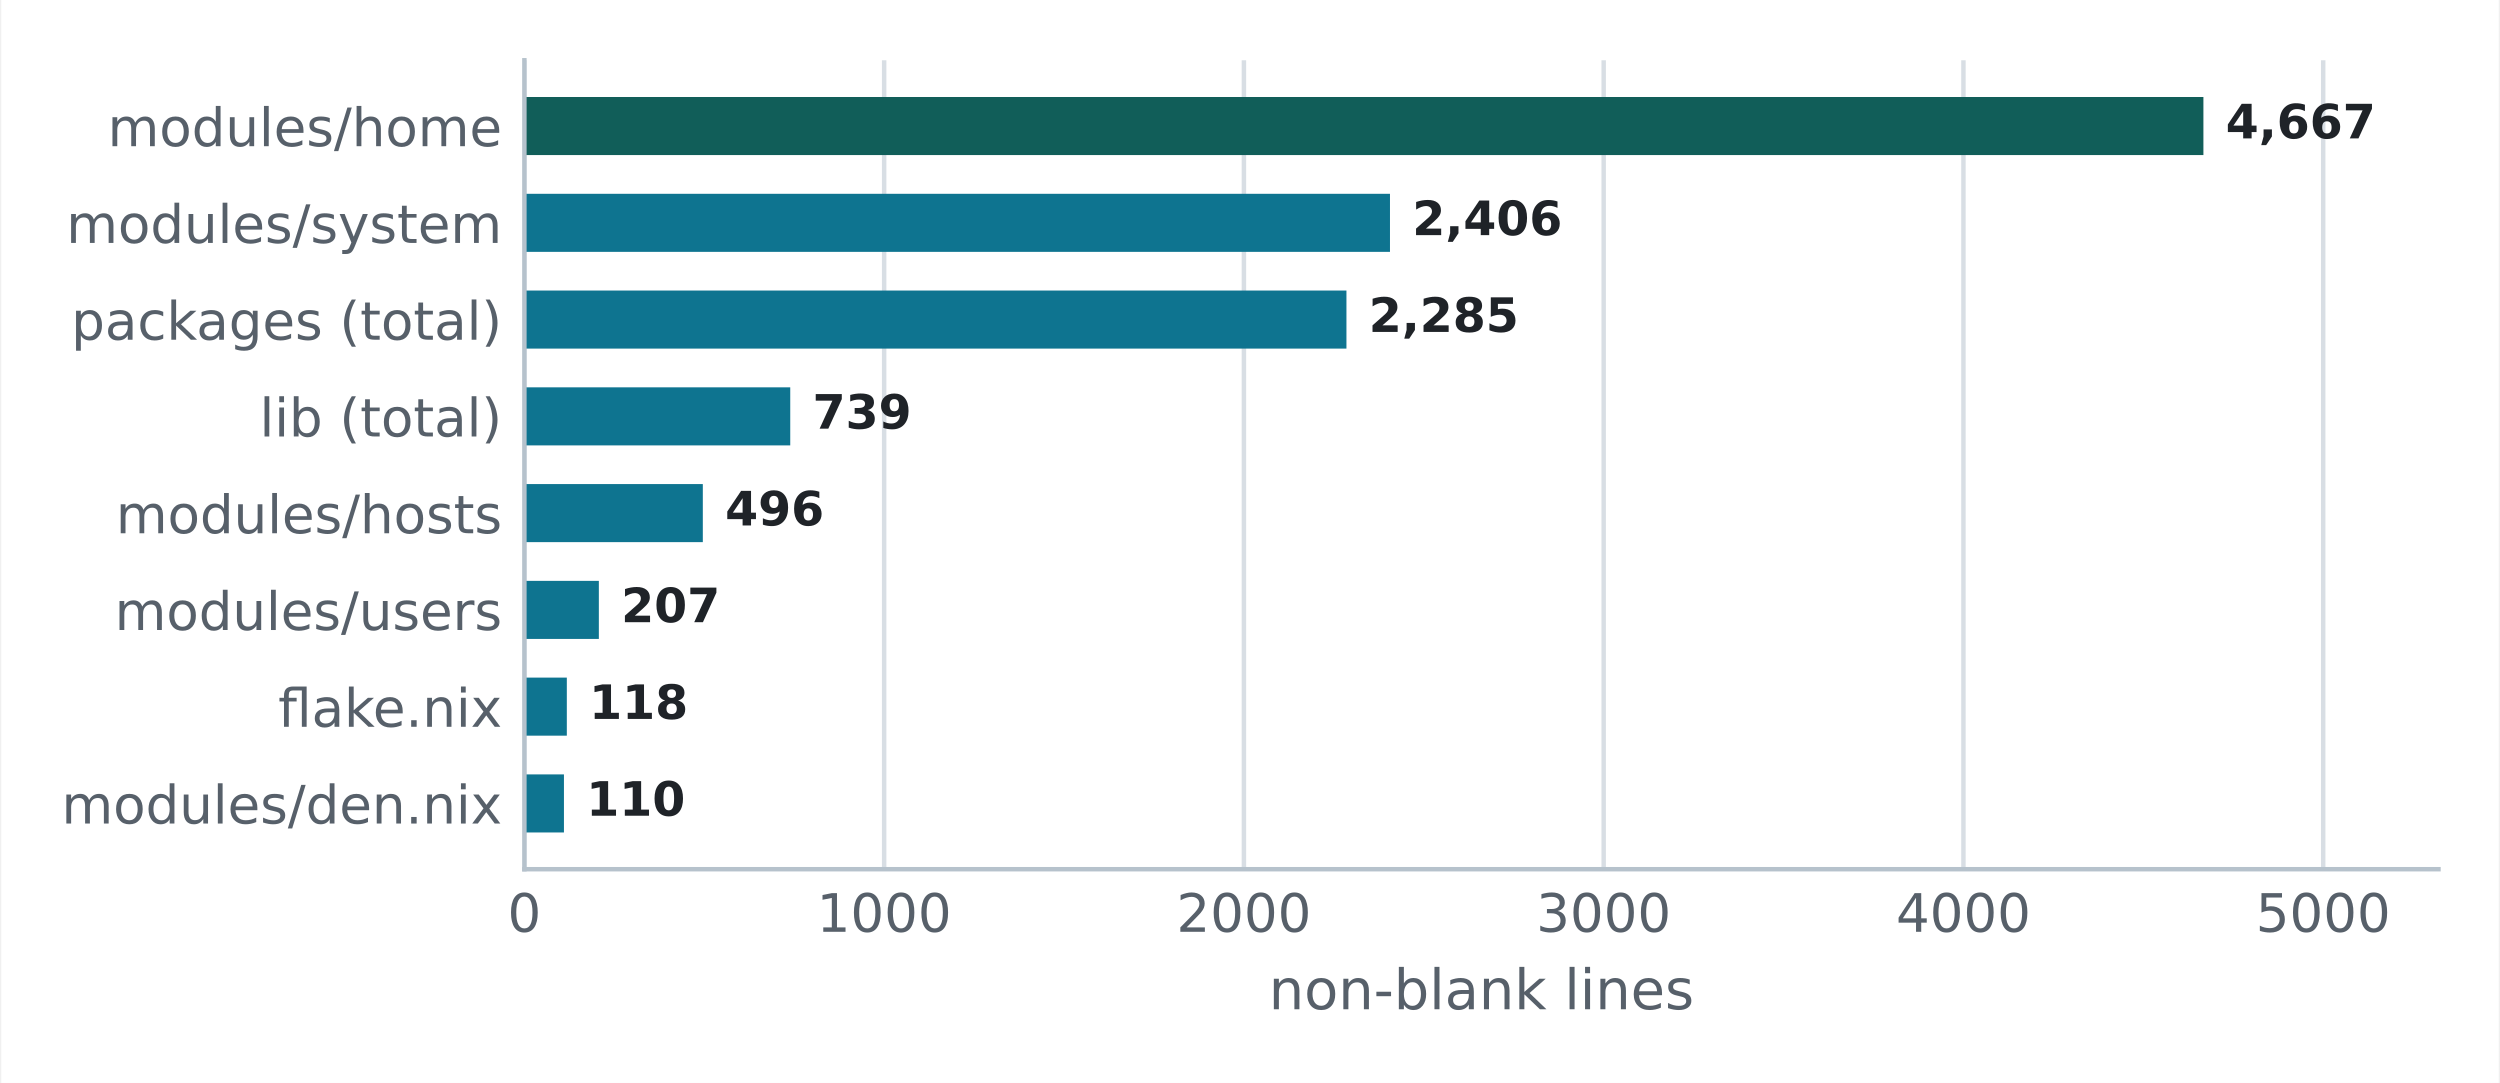
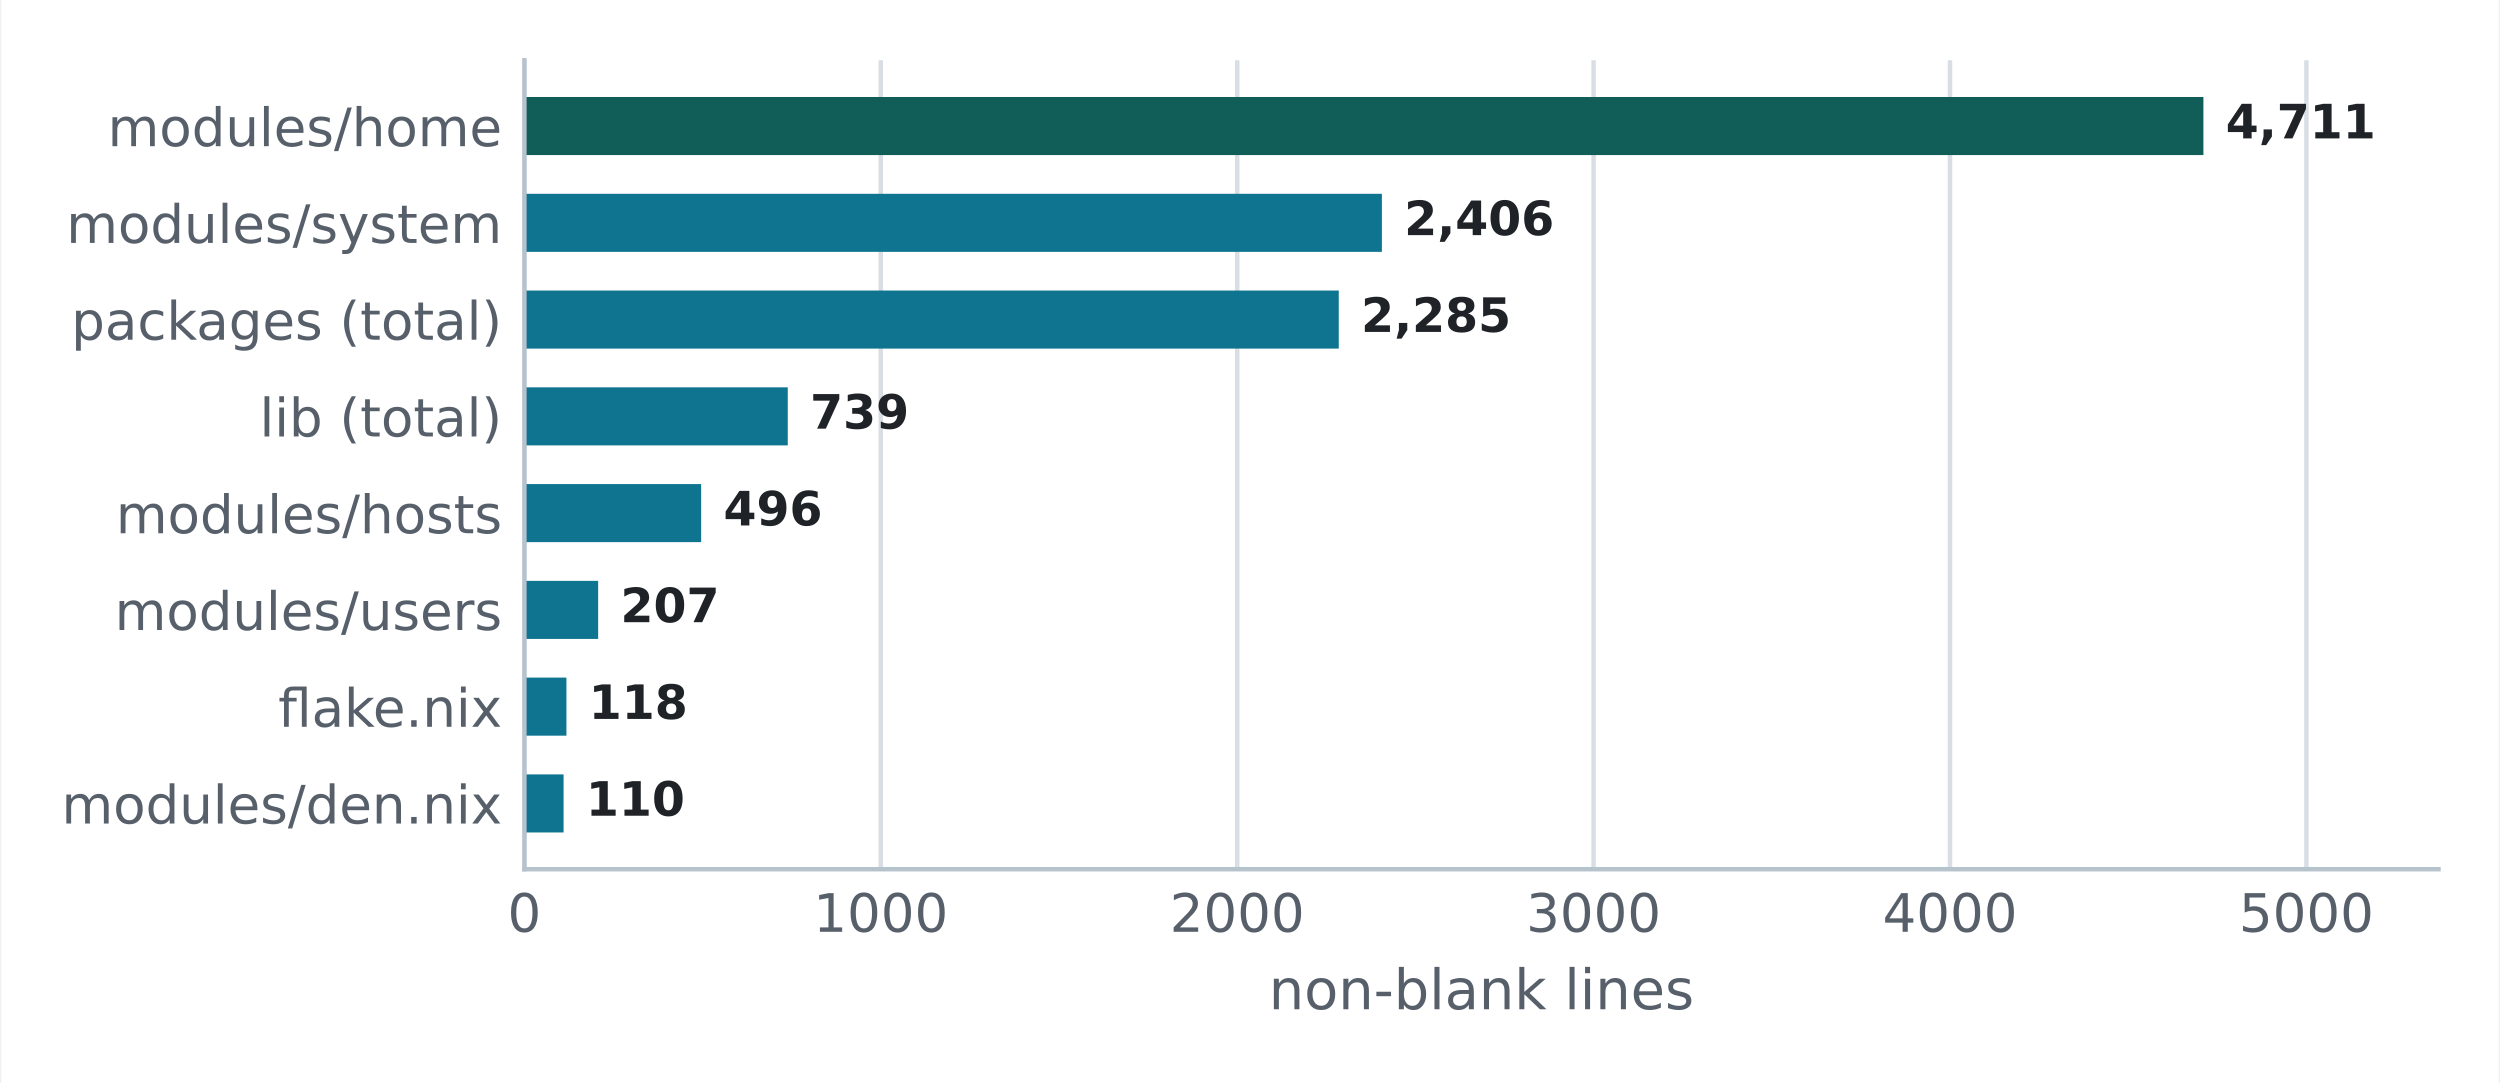
<svg xmlns="http://www.w3.org/2000/svg" xmlns:xlink="http://www.w3.org/1999/xlink" width="995" height="431" viewBox="0 0 447.591 194.078" version="1.1">
  <defs>
    <style type="text/css">*{stroke-linejoin: round; stroke-linecap: butt}</style>
  </defs>
  <g id="figure_1">
    <g id="patch_1">
      <path d="M 0 194.078  L 447.591 194.078  L 447.591 0  L 0 0  z " style="fill: #ffffff" />
    </g>
    <g id="axes_1">
      <g id="patch_2">
        <path d="M 93.751 155.778  L 436.791 155.778  L 436.791 10.8  L 93.751 10.8  z " style="fill: #ffffff" />
      </g>
      <g id="matplotlib.axis_1">
        <g id="xtick_1">
          <g id="line2d_1">
            <path d="M 93.751 155.778  L 93.751 10.8  " clip-path="url(#p4f550c6e6d)" style="fill: none; stroke: #d8dee4; stroke-width: 0.8; stroke-linecap: square" />
          </g>
          <g id="line2d_2" />
          <g id="text_1">
            <g style="fill: #57606a" transform="translate(90.72875 166.9954) scale(0.095 -0.095)">
              <defs>
                <path id="DejaVuSans-13" d="M 2034 4250  Q 1547 4250 1301 3770  Q 1056 3291 1056 2328  Q 1056 1369 1301 889  Q 1547 409 2034 409  Q 2525 409 2770 889  Q 3016 1369 3016 2328  Q 3016 3291 2770 3770  Q 2525 4250 2034 4250  z M 2034 4750  Q 2819 4750 3233 4129  Q 3647 3509 3647 2328  Q 3647 1150 3233 529  Q 2819 -91 2034 -91  Q 1250 -91 836 529  Q 422 1150 422 2328  Q 422 3509 836 4129  Q 1250 4750 2034 4750  z " transform="scale(0.015625)" />
              </defs>
              <use xlink:href="#DejaVuSans-13" />
            </g>
          </g>
        </g>
        <g id="xtick_2">
          <g id="line2d_3">
-             <path d="M 158.228 155.778  L 158.228 10.8  " clip-path="url(#p4f550c6e6d)" style="fill: none; stroke: #d8dee4; stroke-width: 0.8; stroke-linecap: square" />
+             <path d="M 157.625 155.778  L 157.625 10.8  " clip-path="url(#p4f550c6e6d)" style="fill: none; stroke: #d8dee4; stroke-width: 0.8; stroke-linecap: square" />
          </g>
          <g id="line2d_4" />
          <g id="text_2">
-             <g style="fill: #57606a" transform="translate(146.1388 166.9954) scale(0.095 -0.095)">
+             <g style="fill: #57606a" transform="translate(145.5366 166.9954) scale(0.095 -0.095)">
              <defs>
                <path id="DejaVuSans-14" d="M 794 531  L 1825 531  L 1825 4091  L 703 3866  L 703 4441  L 1819 4666  L 2450 4666  L 2450 531  L 3481 531  L 3481 0  L 794 0  L 794 531  z " transform="scale(0.015625)" />
              </defs>
              <use xlink:href="#DejaVuSans-14" />
              <use xlink:href="#DejaVuSans-13" transform="translate(63.625 0)" />
              <use xlink:href="#DejaVuSans-13" transform="translate(127.25 0)" />
              <use xlink:href="#DejaVuSans-13" transform="translate(190.875 0)" />
            </g>
          </g>
        </g>
        <g id="xtick_3">
          <g id="line2d_5">
-             <path d="M 222.704 155.778  L 222.704 10.8  " clip-path="url(#p4f550c6e6d)" style="fill: none; stroke: #d8dee4; stroke-width: 0.8; stroke-linecap: square" />
+             <path d="M 221.5 155.778  L 221.5 10.8  " clip-path="url(#p4f550c6e6d)" style="fill: none; stroke: #d8dee4; stroke-width: 0.8; stroke-linecap: square" />
          </g>
          <g id="line2d_6" />
          <g id="text_3">
-             <g style="fill: #57606a" transform="translate(210.6154 166.9954) scale(0.095 -0.095)">
+             <g style="fill: #57606a" transform="translate(209.411 166.9954) scale(0.095 -0.095)">
              <defs>
                <path id="DejaVuSans-15" d="M 1228 531  L 3431 531  L 3431 0  L 469 0  L 469 531  Q 828 903 1448 1529  Q 2069 2156 2228 2338  Q 2531 2678 2651 2914  Q 2772 3150 2772 3378  Q 2772 3750 2511 3984  Q 2250 4219 1831 4219  Q 1534 4219 1204 4116  Q 875 4013 500 3803  L 500 4441  Q 881 4594 1212 4672  Q 1544 4750 1819 4750  Q 2544 4750 2975 4387  Q 3406 4025 3406 3419  Q 3406 3131 3298 2873  Q 3191 2616 2906 2266  Q 2828 2175 2409 1742  Q 1991 1309 1228 531  z " transform="scale(0.015625)" />
              </defs>
              <use xlink:href="#DejaVuSans-15" />
              <use xlink:href="#DejaVuSans-13" transform="translate(63.625 0)" />
              <use xlink:href="#DejaVuSans-13" transform="translate(127.25 0)" />
              <use xlink:href="#DejaVuSans-13" transform="translate(190.875 0)" />
            </g>
          </g>
        </g>
        <g id="xtick_4">
          <g id="line2d_7">
-             <path d="M 287.181 155.778  L 287.181 10.8  " clip-path="url(#p4f550c6e6d)" style="fill: none; stroke: #d8dee4; stroke-width: 0.8; stroke-linecap: square" />
+             <path d="M 285.374 155.778  L 285.374 10.8  " clip-path="url(#p4f550c6e6d)" style="fill: none; stroke: #d8dee4; stroke-width: 0.8; stroke-linecap: square" />
          </g>
          <g id="line2d_8" />
          <g id="text_4">
-             <g style="fill: #57606a" transform="translate(275.092 166.9954) scale(0.095 -0.095)">
+             <g style="fill: #57606a" transform="translate(273.2854 166.9954) scale(0.095 -0.095)">
              <defs>
                <path id="DejaVuSans-16" d="M 2597 2516  Q 3050 2419 3304 2112  Q 3559 1806 3559 1356  Q 3559 666 3084 287  Q 2609 -91 1734 -91  Q 1441 -91 1130 -33  Q 819 25 488 141  L 488 750  Q 750 597 1062 519  Q 1375 441 1716 441  Q 2309 441 2620 675  Q 2931 909 2931 1356  Q 2931 1769 2642 2001  Q 2353 2234 1838 2234  L 1294 2234  L 1294 2753  L 1863 2753  Q 2328 2753 2575 2939  Q 2822 3125 2822 3475  Q 2822 3834 2567 4026  Q 2313 4219 1838 4219  Q 1578 4219 1281 4162  Q 984 4106 628 3988  L 628 4550  Q 988 4650 1302 4700  Q 1616 4750 1894 4750  Q 2613 4750 3031 4423  Q 3450 4097 3450 3541  Q 3450 3153 3228 2886  Q 3006 2619 2597 2516  z " transform="scale(0.015625)" />
              </defs>
              <use xlink:href="#DejaVuSans-16" />
              <use xlink:href="#DejaVuSans-13" transform="translate(63.625 0)" />
              <use xlink:href="#DejaVuSans-13" transform="translate(127.25 0)" />
              <use xlink:href="#DejaVuSans-13" transform="translate(190.875 0)" />
            </g>
          </g>
        </g>
        <g id="xtick_5">
          <g id="line2d_9">
-             <path d="M 351.657 155.778  L 351.657 10.8  " clip-path="url(#p4f550c6e6d)" style="fill: none; stroke: #d8dee4; stroke-width: 0.8; stroke-linecap: square" />
+             <path d="M 349.249 155.778  L 349.249 10.8  " clip-path="url(#p4f550c6e6d)" style="fill: none; stroke: #d8dee4; stroke-width: 0.8; stroke-linecap: square" />
          </g>
          <g id="line2d_10" />
          <g id="text_5">
-             <g style="fill: #57606a" transform="translate(339.5686 166.9954) scale(0.095 -0.095)">
+             <g style="fill: #57606a" transform="translate(337.1598 166.9954) scale(0.095 -0.095)">
              <defs>
                <path id="DejaVuSans-17" d="M 2419 4116  L 825 1625  L 2419 1625  L 2419 4116  z M 2253 4666  L 3047 4666  L 3047 1625  L 3713 1625  L 3713 1100  L 3047 1100  L 3047 0  L 2419 0  L 2419 1100  L 313 1100  L 313 1709  L 2253 4666  z " transform="scale(0.015625)" />
              </defs>
              <use xlink:href="#DejaVuSans-17" />
              <use xlink:href="#DejaVuSans-13" transform="translate(63.625 0)" />
              <use xlink:href="#DejaVuSans-13" transform="translate(127.25 0)" />
              <use xlink:href="#DejaVuSans-13" transform="translate(190.875 0)" />
            </g>
          </g>
        </g>
        <g id="xtick_6">
          <g id="line2d_11">
-             <path d="M 416.134 155.778  L 416.134 10.8  " clip-path="url(#p4f550c6e6d)" style="fill: none; stroke: #d8dee4; stroke-width: 0.8; stroke-linecap: square" />
+             <path d="M 413.123 155.778  L 413.123 10.8  " clip-path="url(#p4f550c6e6d)" style="fill: none; stroke: #d8dee4; stroke-width: 0.8; stroke-linecap: square" />
          </g>
          <g id="line2d_12" />
          <g id="text_6">
-             <g style="fill: #57606a" transform="translate(404.0452 166.9954) scale(0.095 -0.095)">
+             <g style="fill: #57606a" transform="translate(401.0342 166.9954) scale(0.095 -0.095)">
              <defs>
                <path id="DejaVuSans-18" d="M 691 4666  L 3169 4666  L 3169 4134  L 1269 4134  L 1269 2991  Q 1406 3038 1543 3061  Q 1681 3084 1819 3084  Q 2600 3084 3056 2656  Q 3513 2228 3513 1497  Q 3513 744 3044 326  Q 2575 -91 1722 -91  Q 1428 -91 1123 -41  Q 819 9 494 109  L 494 744  Q 775 591 1075 516  Q 1375 441 1709 441  Q 2250 441 2565 725  Q 2881 1009 2881 1497  Q 2881 1984 2565 2268  Q 2250 2553 1709 2553  Q 1456 2553 1204 2497  Q 953 2441 691 2322  L 691 4666  z " transform="scale(0.015625)" />
              </defs>
              <use xlink:href="#DejaVuSans-18" />
              <use xlink:href="#DejaVuSans-13" transform="translate(63.625 0)" />
              <use xlink:href="#DejaVuSans-13" transform="translate(127.25 0)" />
              <use xlink:href="#DejaVuSans-13" transform="translate(190.875 0)" />
            </g>
          </g>
        </g>
        <g id="text_7">
          <g style="fill: #57606a" transform="translate(227.1616 180.8761) scale(0.1 -0.1)">
            <defs>
              <path id="DejaVuSans-51" d="M 3513 2113  L 3513 0  L 2938 0  L 2938 2094  Q 2938 2591 2744 2837  Q 2550 3084 2163 3084  Q 1697 3084 1428 2787  Q 1159 2491 1159 1978  L 1159 0  L 581 0  L 581 3500  L 1159 3500  L 1159 2956  Q 1366 3272 1645 3428  Q 1925 3584 2291 3584  Q 2894 3584 3203 3211  Q 3513 2838 3513 2113  z " transform="scale(0.015625)" />
              <path id="DejaVuSans-52" d="M 1959 3097  Q 1497 3097 1228 2736  Q 959 2375 959 1747  Q 959 1119 1226 758  Q 1494 397 1959 397  Q 2419 397 2687 759  Q 2956 1122 2956 1747  Q 2956 2369 2687 2733  Q 2419 3097 1959 3097  z M 1959 3584  Q 2709 3584 3137 3096  Q 3566 2609 3566 1747  Q 3566 888 3137 398  Q 2709 -91 1959 -91  Q 1206 -91 779 398  Q 353 888 353 1747  Q 353 2609 779 3096  Q 1206 3584 1959 3584  z " transform="scale(0.015625)" />
              <path id="DejaVuSans-10" d="M 313 2009  L 1997 2009  L 1997 1497  L 313 1497  L 313 2009  z " transform="scale(0.015625)" />
              <path id="DejaVuSans-45" d="M 3116 1747  Q 3116 2381 2855 2742  Q 2594 3103 2138 3103  Q 1681 3103 1420 2742  Q 1159 2381 1159 1747  Q 1159 1113 1420 752  Q 1681 391 2138 391  Q 2594 391 2855 752  Q 3116 1113 3116 1747  z M 1159 2969  Q 1341 3281 1617 3432  Q 1894 3584 2278 3584  Q 2916 3584 3314 3078  Q 3713 2572 3713 1747  Q 3713 922 3314 415  Q 2916 -91 2278 -91  Q 1894 -91 1617 61  Q 1341 213 1159 525  L 1159 0  L 581 0  L 581 4863  L 1159 4863  L 1159 2969  z " transform="scale(0.015625)" />
              <path id="DejaVuSans-4f" d="M 603 4863  L 1178 4863  L 1178 0  L 603 0  L 603 4863  z " transform="scale(0.015625)" />
              <path id="DejaVuSans-44" d="M 2194 1759  Q 1497 1759 1228 1600  Q 959 1441 959 1056  Q 959 750 1161 570  Q 1363 391 1709 391  Q 2188 391 2477 730  Q 2766 1069 2766 1631  L 2766 1759  L 2194 1759  z M 3341 1997  L 3341 0  L 2766 0  L 2766 531  Q 2569 213 2275 61  Q 1981 -91 1556 -91  Q 1019 -91 701 211  Q 384 513 384 1019  Q 384 1609 779 1909  Q 1175 2209 1959 2209  L 2766 2209  L 2766 2266  Q 2766 2663 2505 2880  Q 2244 3097 1772 3097  Q 1472 3097 1187 3025  Q 903 2953 641 2809  L 641 3341  Q 956 3463 1253 3523  Q 1550 3584 1831 3584  Q 2591 3584 2966 3190  Q 3341 2797 3341 1997  z " transform="scale(0.015625)" />
              <path id="DejaVuSans-4e" d="M 581 4863  L 1159 4863  L 1159 1991  L 2875 3500  L 3609 3500  L 1753 1863  L 3688 0  L 2938 0  L 1159 1709  L 1159 0  L 581 0  L 581 4863  z " transform="scale(0.015625)" />
              <path id="DejaVuSans-3" transform="scale(0.015625)" />
              <path id="DejaVuSans-4c" d="M 603 3500  L 1178 3500  L 1178 0  L 603 0  L 603 3500  z M 603 4863  L 1178 4863  L 1178 4134  L 603 4134  L 603 4863  z " transform="scale(0.015625)" />
              <path id="DejaVuSans-48" d="M 3597 1894  L 3597 1613  L 953 1613  Q 991 1019 1311 708  Q 1631 397 2203 397  Q 2534 397 2845 478  Q 3156 559 3463 722  L 3463 178  Q 3153 47 2828 -22  Q 2503 -91 2169 -91  Q 1331 -91 842 396  Q 353 884 353 1716  Q 353 2575 817 3079  Q 1281 3584 2069 3584  Q 2775 3584 3186 3129  Q 3597 2675 3597 1894  z M 3022 2063  Q 3016 2534 2758 2815  Q 2500 3097 2075 3097  Q 1594 3097 1305 2825  Q 1016 2553 972 2059  L 3022 2063  z " transform="scale(0.015625)" />
              <path id="DejaVuSans-56" d="M 2834 3397  L 2834 2853  Q 2591 2978 2328 3040  Q 2066 3103 1784 3103  Q 1356 3103 1142 2972  Q 928 2841 928 2578  Q 928 2378 1081 2264  Q 1234 2150 1697 2047  L 1894 2003  Q 2506 1872 2764 1633  Q 3022 1394 3022 966  Q 3022 478 2636 193  Q 2250 -91 1575 -91  Q 1294 -91 989 -36  Q 684 19 347 128  L 347 722  Q 666 556 975 473  Q 1284 391 1588 391  Q 1994 391 2212 530  Q 2431 669 2431 922  Q 2431 1156 2273 1281  Q 2116 1406 1581 1522  L 1381 1569  Q 847 1681 609 1914  Q 372 2147 372 2553  Q 372 3047 722 3315  Q 1072 3584 1716 3584  Q 2034 3584 2315 3537  Q 2597 3491 2834 3397  z " transform="scale(0.015625)" />
            </defs>
            <use xlink:href="#DejaVuSans-51" />
            <use xlink:href="#DejaVuSans-52" transform="translate(63.375 0)" />
            <use xlink:href="#DejaVuSans-51" transform="translate(124.5625 0)" />
            <use xlink:href="#DejaVuSans-10" transform="translate(187.9375 0)" />
            <use xlink:href="#DejaVuSans-45" transform="translate(224.0156 0)" />
            <use xlink:href="#DejaVuSans-4f" transform="translate(287.5 0)" />
            <use xlink:href="#DejaVuSans-44" transform="translate(315.2812 0)" />
            <use xlink:href="#DejaVuSans-51" transform="translate(376.5625 0)" />
            <use xlink:href="#DejaVuSans-4e" transform="translate(439.9375 0)" />
            <use xlink:href="#DejaVuSans-3" transform="translate(497.8438 0)" />
            <use xlink:href="#DejaVuSans-4f" transform="translate(529.625 0)" />
            <use xlink:href="#DejaVuSans-4c" transform="translate(557.4062 0)" />
            <use xlink:href="#DejaVuSans-51" transform="translate(585.1875 0)" />
            <use xlink:href="#DejaVuSans-48" transform="translate(648.5625 0)" />
            <use xlink:href="#DejaVuSans-56" transform="translate(710.0938 0)" />
          </g>
        </g>
      </g>
      <g id="matplotlib.axis_2">
        <g id="ytick_1">
          <g id="line2d_13" />
          <g id="text_8">
            <g style="fill: #57606a" transform="translate(10.8 147.5945) scale(0.095 -0.095)">
              <defs>
                <path id="DejaVuSans-50" d="M 3328 2828  Q 3544 3216 3844 3400  Q 4144 3584 4550 3584  Q 5097 3584 5394 3201  Q 5691 2819 5691 2113  L 5691 0  L 5113 0  L 5113 2094  Q 5113 2597 4934 2840  Q 4756 3084 4391 3084  Q 3944 3084 3684 2787  Q 3425 2491 3425 1978  L 3425 0  L 2847 0  L 2847 2094  Q 2847 2600 2669 2842  Q 2491 3084 2119 3084  Q 1678 3084 1418 2786  Q 1159 2488 1159 1978  L 1159 0  L 581 0  L 581 3500  L 1159 3500  L 1159 2956  Q 1356 3278 1631 3431  Q 1906 3584 2284 3584  Q 2666 3584 2933 3390  Q 3200 3197 3328 2828  z " transform="scale(0.015625)" />
                <path id="DejaVuSans-47" d="M 2906 2969  L 2906 4863  L 3481 4863  L 3481 0  L 2906 0  L 2906 525  Q 2725 213 2448 61  Q 2172 -91 1784 -91  Q 1150 -91 751 415  Q 353 922 353 1747  Q 353 2572 751 3078  Q 1150 3584 1784 3584  Q 2172 3584 2448 3432  Q 2725 3281 2906 2969  z M 947 1747  Q 947 1113 1208 752  Q 1469 391 1925 391  Q 2381 391 2643 752  Q 2906 1113 2906 1747  Q 2906 2381 2643 2742  Q 2381 3103 1925 3103  Q 1469 3103 1208 2742  Q 947 2381 947 1747  z " transform="scale(0.015625)" />
                <path id="DejaVuSans-58" d="M 544 1381  L 544 3500  L 1119 3500  L 1119 1403  Q 1119 906 1312 657  Q 1506 409 1894 409  Q 2359 409 2629 706  Q 2900 1003 2900 1516  L 2900 3500  L 3475 3500  L 3475 0  L 2900 0  L 2900 538  Q 2691 219 2414 64  Q 2138 -91 1772 -91  Q 1169 -91 856 284  Q 544 659 544 1381  z M 1991 3584  L 1991 3584  z " transform="scale(0.015625)" />
                <path id="DejaVuSans-12" d="M 1625 4666  L 2156 4666  L 531 -594  L 0 -594  L 1625 4666  z " transform="scale(0.015625)" />
                <path id="DejaVuSans-11" d="M 684 794  L 1344 794  L 1344 0  L 684 0  L 684 794  z " transform="scale(0.015625)" />
                <path id="DejaVuSans-5b" d="M 3513 3500  L 2247 1797  L 3578 0  L 2900 0  L 1881 1375  L 863 0  L 184 0  L 1544 1831  L 300 3500  L 978 3500  L 1906 2253  L 2834 3500  L 3513 3500  z " transform="scale(0.015625)" />
              </defs>
              <use xlink:href="#DejaVuSans-50" />
              <use xlink:href="#DejaVuSans-52" transform="translate(97.40625 0)" />
              <use xlink:href="#DejaVuSans-47" transform="translate(158.5938 0)" />
              <use xlink:href="#DejaVuSans-58" transform="translate(222.0781 0)" />
              <use xlink:href="#DejaVuSans-4f" transform="translate(285.4531 0)" />
              <use xlink:href="#DejaVuSans-48" transform="translate(313.2344 0)" />
              <use xlink:href="#DejaVuSans-56" transform="translate(374.7656 0)" />
              <use xlink:href="#DejaVuSans-12" transform="translate(426.8594 0)" />
              <use xlink:href="#DejaVuSans-47" transform="translate(460.5469 0)" />
              <use xlink:href="#DejaVuSans-48" transform="translate(524.0312 0)" />
              <use xlink:href="#DejaVuSans-51" transform="translate(585.5625 0)" />
              <use xlink:href="#DejaVuSans-11" transform="translate(648.9375 0)" />
              <use xlink:href="#DejaVuSans-51" transform="translate(680.7188 0)" />
              <use xlink:href="#DejaVuSans-4c" transform="translate(744.0938 0)" />
              <use xlink:href="#DejaVuSans-5b" transform="translate(771.875 0)" />
            </g>
          </g>
        </g>
        <g id="ytick_2">
          <g id="line2d_14" />
          <g id="text_9">
            <g style="fill: #57606a" transform="translate(49.6357 130.2526) scale(0.095 -0.095)">
              <defs>
                <path id="DejaVuSans-13b0" d="M 1831 4863  L 3431 4863  L 3431 0  L 2853 0  L 2853 4384  L 1825 4384  Q 1516 4384 1395 4259  Q 1275 4134 1275 3809  L 1275 3500  L 2222 3500  L 2222 3053  L 1275 3053  L 1275 0  L 697 0  L 697 3053  L 147 3053  L 147 3500  L 697 3500  L 697 3744  Q 697 4328 969 4595  Q 1241 4863 1831 4863  z " transform="scale(0.015625)" />
              </defs>
              <use xlink:href="#DejaVuSans-13b0" />
              <use xlink:href="#DejaVuSans-44" transform="translate(62.98438 0)" />
              <use xlink:href="#DejaVuSans-4e" transform="translate(124.2656 0)" />
              <use xlink:href="#DejaVuSans-48" transform="translate(178.6094 0)" />
              <use xlink:href="#DejaVuSans-11" transform="translate(240.1406 0)" />
              <use xlink:href="#DejaVuSans-51" transform="translate(271.9219 0)" />
              <use xlink:href="#DejaVuSans-4c" transform="translate(335.2969 0)" />
              <use xlink:href="#DejaVuSans-5b" transform="translate(363.0781 0)" />
            </g>
          </g>
        </g>
        <g id="ytick_3">
          <g id="line2d_15" />
          <g id="text_10">
            <g style="fill: #57606a" transform="translate(20.32969 112.9108) scale(0.095 -0.095)">
              <defs>
                <path id="DejaVuSans-55" d="M 2631 2963  Q 2534 3019 2420 3045  Q 2306 3072 2169 3072  Q 1681 3072 1420 2755  Q 1159 2438 1159 1844  L 1159 0  L 581 0  L 581 3500  L 1159 3500  L 1159 2956  Q 1341 3275 1631 3429  Q 1922 3584 2338 3584  Q 2397 3584 2469 3576  Q 2541 3569 2628 3553  L 2631 2963  z " transform="scale(0.015625)" />
              </defs>
              <use xlink:href="#DejaVuSans-50" />
              <use xlink:href="#DejaVuSans-52" transform="translate(97.40625 0)" />
              <use xlink:href="#DejaVuSans-47" transform="translate(158.5938 0)" />
              <use xlink:href="#DejaVuSans-58" transform="translate(222.0781 0)" />
              <use xlink:href="#DejaVuSans-4f" transform="translate(285.4531 0)" />
              <use xlink:href="#DejaVuSans-48" transform="translate(313.2344 0)" />
              <use xlink:href="#DejaVuSans-56" transform="translate(374.7656 0)" />
              <use xlink:href="#DejaVuSans-12" transform="translate(426.8594 0)" />
              <use xlink:href="#DejaVuSans-58" transform="translate(460.5469 0)" />
              <use xlink:href="#DejaVuSans-56" transform="translate(523.9219 0)" />
              <use xlink:href="#DejaVuSans-48" transform="translate(576.0156 0)" />
              <use xlink:href="#DejaVuSans-55" transform="translate(637.5469 0)" />
              <use xlink:href="#DejaVuSans-56" transform="translate(678.6562 0)" />
            </g>
          </g>
        </g>
        <g id="ytick_4">
          <g id="line2d_16" />
          <g id="text_11">
            <g style="fill: #57606a" transform="translate(20.54344 95.569) scale(0.095 -0.095)">
              <defs>
                <path id="DejaVuSans-4b" d="M 3513 2113  L 3513 0  L 2938 0  L 2938 2094  Q 2938 2591 2744 2837  Q 2550 3084 2163 3084  Q 1697 3084 1428 2787  Q 1159 2491 1159 1978  L 1159 0  L 581 0  L 581 4863  L 1159 4863  L 1159 2956  Q 1366 3272 1645 3428  Q 1925 3584 2291 3584  Q 2894 3584 3203 3211  Q 3513 2838 3513 2113  z " transform="scale(0.015625)" />
                <path id="DejaVuSans-57" d="M 1172 4494  L 1172 3500  L 2356 3500  L 2356 3053  L 1172 3053  L 1172 1153  Q 1172 725 1289 603  Q 1406 481 1766 481  L 2356 481  L 2356 0  L 1766 0  Q 1100 0 847 248  Q 594 497 594 1153  L 594 3053  L 172 3053  L 172 3500  L 594 3500  L 594 4494  L 1172 4494  z " transform="scale(0.015625)" />
              </defs>
              <use xlink:href="#DejaVuSans-50" />
              <use xlink:href="#DejaVuSans-52" transform="translate(97.40625 0)" />
              <use xlink:href="#DejaVuSans-47" transform="translate(158.5938 0)" />
              <use xlink:href="#DejaVuSans-58" transform="translate(222.0781 0)" />
              <use xlink:href="#DejaVuSans-4f" transform="translate(285.4531 0)" />
              <use xlink:href="#DejaVuSans-48" transform="translate(313.2344 0)" />
              <use xlink:href="#DejaVuSans-56" transform="translate(374.7656 0)" />
              <use xlink:href="#DejaVuSans-12" transform="translate(426.8594 0)" />
              <use xlink:href="#DejaVuSans-4b" transform="translate(460.5469 0)" />
              <use xlink:href="#DejaVuSans-52" transform="translate(523.9219 0)" />
              <use xlink:href="#DejaVuSans-56" transform="translate(585.1094 0)" />
              <use xlink:href="#DejaVuSans-57" transform="translate(637.2031 0)" />
              <use xlink:href="#DejaVuSans-56" transform="translate(676.4062 0)" />
            </g>
          </g>
        </g>
        <g id="ytick_5">
          <g id="line2d_17" />
          <g id="text_12">
            <g style="fill: #57606a" transform="translate(46.28695 78.22717) scale(0.095 -0.095)">
              <defs>
                <path id="DejaVuSans-b" d="M 1984 4856  Q 1566 4138 1362 3434  Q 1159 2731 1159 2009  Q 1159 1288 1364 580  Q 1569 -128 1984 -844  L 1484 -844  Q 1016 -109 783 600  Q 550 1309 550 2009  Q 550 2706 781 3412  Q 1013 4119 1484 4856  L 1984 4856  z " transform="scale(0.015625)" />
                <path id="DejaVuSans-c" d="M 513 4856  L 1013 4856  Q 1481 4119 1714 3412  Q 1947 2706 1947 2009  Q 1947 1309 1714 600  Q 1481 -109 1013 -844  L 513 -844  Q 928 -128 1133 580  Q 1338 1288 1338 2009  Q 1338 2731 1133 3434  Q 928 4138 513 4856  z " transform="scale(0.015625)" />
              </defs>
              <use xlink:href="#DejaVuSans-4f" />
              <use xlink:href="#DejaVuSans-4c" transform="translate(27.78125 0)" />
              <use xlink:href="#DejaVuSans-45" transform="translate(55.5625 0)" />
              <use xlink:href="#DejaVuSans-3" transform="translate(119.0469 0)" />
              <use xlink:href="#DejaVuSans-b" transform="translate(150.8281 0)" />
              <use xlink:href="#DejaVuSans-57" transform="translate(189.8438 0)" />
              <use xlink:href="#DejaVuSans-52" transform="translate(229.0469 0)" />
              <use xlink:href="#DejaVuSans-57" transform="translate(290.2344 0)" />
              <use xlink:href="#DejaVuSans-44" transform="translate(329.4375 0)" />
              <use xlink:href="#DejaVuSans-4f" transform="translate(390.7188 0)" />
              <use xlink:href="#DejaVuSans-c" transform="translate(418.5 0)" />
            </g>
          </g>
        </g>
        <g id="ytick_6">
          <g id="line2d_18" />
          <g id="text_13">
            <g style="fill: #57606a" transform="translate(12.5382 60.88535) scale(0.095 -0.095)">
              <defs>
                <path id="DejaVuSans-53" d="M 1159 525  L 1159 -1331  L 581 -1331  L 581 3500  L 1159 3500  L 1159 2969  Q 1341 3281 1617 3432  Q 1894 3584 2278 3584  Q 2916 3584 3314 3078  Q 3713 2572 3713 1747  Q 3713 922 3314 415  Q 2916 -91 2278 -91  Q 1894 -91 1617 61  Q 1341 213 1159 525  z M 3116 1747  Q 3116 2381 2855 2742  Q 2594 3103 2138 3103  Q 1681 3103 1420 2742  Q 1159 2381 1159 1747  Q 1159 1113 1420 752  Q 1681 391 2138 391  Q 2594 391 2855 752  Q 3116 1113 3116 1747  z " transform="scale(0.015625)" />
                <path id="DejaVuSans-46" d="M 3122 3366  L 3122 2828  Q 2878 2963 2633 3030  Q 2388 3097 2138 3097  Q 1578 3097 1268 2742  Q 959 2388 959 1747  Q 959 1106 1268 751  Q 1578 397 2138 397  Q 2388 397 2633 464  Q 2878 531 3122 666  L 3122 134  Q 2881 22 2623 -34  Q 2366 -91 2075 -91  Q 1284 -91 818 406  Q 353 903 353 1747  Q 353 2603 823 3093  Q 1294 3584 2113 3584  Q 2378 3584 2631 3529  Q 2884 3475 3122 3366  z " transform="scale(0.015625)" />
                <path id="DejaVuSans-4a" d="M 2906 1791  Q 2906 2416 2648 2759  Q 2391 3103 1925 3103  Q 1463 3103 1205 2759  Q 947 2416 947 1791  Q 947 1169 1205 825  Q 1463 481 1925 481  Q 2391 481 2648 825  Q 2906 1169 2906 1791  z M 3481 434  Q 3481 -459 3084 -895  Q 2688 -1331 1869 -1331  Q 1566 -1331 1297 -1286  Q 1028 -1241 775 -1147  L 775 -588  Q 1028 -725 1275 -790  Q 1522 -856 1778 -856  Q 2344 -856 2625 -561  Q 2906 -266 2906 331  L 2906 616  Q 2728 306 2450 153  Q 2172 0 1784 0  Q 1141 0 747 490  Q 353 981 353 1791  Q 353 2603 747 3093  Q 1141 3584 1784 3584  Q 2172 3584 2450 3431  Q 2728 3278 2906 2969  L 2906 3500  L 3481 3500  L 3481 434  z " transform="scale(0.015625)" />
              </defs>
              <use xlink:href="#DejaVuSans-53" />
              <use xlink:href="#DejaVuSans-44" transform="translate(63.48438 0)" />
              <use xlink:href="#DejaVuSans-46" transform="translate(124.7656 0)" />
              <use xlink:href="#DejaVuSans-4e" transform="translate(179.75 0)" />
              <use xlink:href="#DejaVuSans-44" transform="translate(235.9062 0)" />
              <use xlink:href="#DejaVuSans-4a" transform="translate(297.1875 0)" />
              <use xlink:href="#DejaVuSans-48" transform="translate(360.6719 0)" />
              <use xlink:href="#DejaVuSans-56" transform="translate(422.2031 0)" />
              <use xlink:href="#DejaVuSans-3" transform="translate(474.2969 0)" />
              <use xlink:href="#DejaVuSans-b" transform="translate(506.0781 0)" />
              <use xlink:href="#DejaVuSans-57" transform="translate(545.0938 0)" />
              <use xlink:href="#DejaVuSans-52" transform="translate(584.2969 0)" />
              <use xlink:href="#DejaVuSans-57" transform="translate(645.4844 0)" />
              <use xlink:href="#DejaVuSans-44" transform="translate(684.6875 0)" />
              <use xlink:href="#DejaVuSans-4f" transform="translate(745.9688 0)" />
              <use xlink:href="#DejaVuSans-c" transform="translate(773.75 0)" />
            </g>
          </g>
        </g>
        <g id="ytick_7">
          <g id="line2d_19" />
          <g id="text_14">
            <g style="fill: #57606a" transform="translate(11.655 43.54352) scale(0.095 -0.095)">
              <defs>
                <path id="DejaVuSans-5c" d="M 2059 -325  Q 1816 -950 1584 -1140  Q 1353 -1331 966 -1331  L 506 -1331  L 506 -850  L 844 -850  Q 1081 -850 1212 -737  Q 1344 -625 1503 -206  L 1606 56  L 191 3500  L 800 3500  L 1894 763  L 2988 3500  L 3597 3500  L 2059 -325  z " transform="scale(0.015625)" />
              </defs>
              <use xlink:href="#DejaVuSans-50" />
              <use xlink:href="#DejaVuSans-52" transform="translate(97.40625 0)" />
              <use xlink:href="#DejaVuSans-47" transform="translate(158.5938 0)" />
              <use xlink:href="#DejaVuSans-58" transform="translate(222.0781 0)" />
              <use xlink:href="#DejaVuSans-4f" transform="translate(285.4531 0)" />
              <use xlink:href="#DejaVuSans-48" transform="translate(313.2344 0)" />
              <use xlink:href="#DejaVuSans-56" transform="translate(374.7656 0)" />
              <use xlink:href="#DejaVuSans-12" transform="translate(426.8594 0)" />
              <use xlink:href="#DejaVuSans-56" transform="translate(460.5469 0)" />
              <use xlink:href="#DejaVuSans-5c" transform="translate(512.6406 0)" />
              <use xlink:href="#DejaVuSans-56" transform="translate(571.8281 0)" />
              <use xlink:href="#DejaVuSans-57" transform="translate(623.9219 0)" />
              <use xlink:href="#DejaVuSans-48" transform="translate(663.125 0)" />
              <use xlink:href="#DejaVuSans-50" transform="translate(724.6562 0)" />
            </g>
          </g>
        </g>
        <g id="ytick_8">
          <g id="line2d_20" />
          <g id="text_15">
            <g style="fill: #57606a" transform="translate(19.06648 26.2017) scale(0.095 -0.095)">
              <use xlink:href="#DejaVuSans-50" />
              <use xlink:href="#DejaVuSans-52" transform="translate(97.40625 0)" />
              <use xlink:href="#DejaVuSans-47" transform="translate(158.5938 0)" />
              <use xlink:href="#DejaVuSans-58" transform="translate(222.0781 0)" />
              <use xlink:href="#DejaVuSans-4f" transform="translate(285.4531 0)" />
              <use xlink:href="#DejaVuSans-48" transform="translate(313.2344 0)" />
              <use xlink:href="#DejaVuSans-56" transform="translate(374.7656 0)" />
              <use xlink:href="#DejaVuSans-12" transform="translate(426.8594 0)" />
              <use xlink:href="#DejaVuSans-4b" transform="translate(460.5469 0)" />
              <use xlink:href="#DejaVuSans-52" transform="translate(523.9219 0)" />
              <use xlink:href="#DejaVuSans-50" transform="translate(585.1094 0)" />
              <use xlink:href="#DejaVuSans-48" transform="translate(682.5156 0)" />
            </g>
          </g>
        </g>
      </g>
      <g id="patch_3">
-         <path d="M 93.751 149.188  L 100.843 149.188  L 100.843 138.783  L 93.751 138.783  z " clip-path="url(#p4f550c6e6d)" style="fill: #0e7490" />
+         <path d="M 93.751 149.188  L 100.777 149.188  L 100.777 138.783  L 93.751 138.783  z " clip-path="url(#p4f550c6e6d)" style="fill: #0e7490" />
      </g>
      <g id="patch_4">
-         <path d="M 93.751 131.846  L 101.359 131.846  L 101.359 121.441  L 93.751 121.441  z " clip-path="url(#p4f550c6e6d)" style="fill: #0e7490" />
+         <path d="M 93.751 131.846  L 101.288 131.846  L 101.288 121.441  L 93.751 121.441  z " clip-path="url(#p4f550c6e6d)" style="fill: #0e7490" />
      </g>
      <g id="patch_5">
-         <path d="M 93.751 114.504  L 107.098 114.504  L 107.098 104.099  L 93.751 104.099  z " clip-path="url(#p4f550c6e6d)" style="fill: #0e7490" />
+         <path d="M 93.751 114.504  L 106.973 114.504  L 106.973 104.099  L 93.751 104.099  z " clip-path="url(#p4f550c6e6d)" style="fill: #0e7490" />
      </g>
      <g id="patch_6">
-         <path d="M 93.751 97.162  L 125.731 97.162  L 125.731 86.757  L 93.751 86.757  z " clip-path="url(#p4f550c6e6d)" style="fill: #0e7490" />
+         <path d="M 93.751 97.162  L 125.433 97.162  L 125.433 86.757  L 93.751 86.757  z " clip-path="url(#p4f550c6e6d)" style="fill: #0e7490" />
      </g>
      <g id="patch_7">
-         <path d="M 93.751 79.82  L 141.399 79.82  L 141.399 69.415  L 93.751 69.415  z " clip-path="url(#p4f550c6e6d)" style="fill: #0e7490" />
+         <path d="M 93.751 79.82  L 140.954 79.82  L 140.954 69.415  L 93.751 69.415  z " clip-path="url(#p4f550c6e6d)" style="fill: #0e7490" />
      </g>
      <g id="patch_8">
-         <path d="M 93.751 62.479  L 241.08 62.479  L 241.08 52.074  L 93.751 52.074  z " clip-path="url(#p4f550c6e6d)" style="fill: #0e7490" />
+         <path d="M 93.751 62.479  L 239.704 62.479  L 239.704 52.074  L 93.751 52.074  z " clip-path="url(#p4f550c6e6d)" style="fill: #0e7490" />
      </g>
      <g id="patch_9">
-         <path d="M 93.751 45.137  L 248.882 45.137  L 248.882 34.732  L 93.751 34.732  z " clip-path="url(#p4f550c6e6d)" style="fill: #0e7490" />
+         <path d="M 93.751 45.137  L 247.433 45.137  L 247.433 34.732  L 93.751 34.732  z " clip-path="url(#p4f550c6e6d)" style="fill: #0e7490" />
      </g>
      <g id="patch_10">
        <path d="M 93.751 27.795  L 394.663 27.795  L 394.663 17.39  L 93.751 17.39  z " clip-path="url(#p4f550c6e6d)" style="fill: #115e59" />
      </g>
      <g id="patch_11">
        <path d="M 93.751 155.778  L 93.751 10.8  " style="fill: none; stroke: #b6c2cc; stroke-width: 0.8; stroke-linejoin: miter; stroke-linecap: square" />
      </g>
      <g id="patch_12">
        <path d="M 93.751 155.778  L 436.791 155.778  " style="fill: none; stroke: #b6c2cc; stroke-width: 0.8; stroke-linejoin: miter; stroke-linecap: square" />
      </g>
      <g id="text_16">
-         <g style="fill: #1f2328" transform="translate(104.8434 146.1932) scale(0.085 -0.085)">
+         <g style="fill: #1f2328" transform="translate(104.7771 146.1932) scale(0.085 -0.085)">
          <defs>
            <path id="DejaVuSans-Bold-14" d="M 750 831  L 1813 831  L 1813 3847  L 722 3622  L 722 4441  L 1806 4666  L 2950 4666  L 2950 831  L 4013 831  L 4013 0  L 750 0  L 750 831  z " transform="scale(0.015625)" />
            <path id="DejaVuSans-Bold-13" d="M 2944 2338  Q 2944 3213 2780 3570  Q 2616 3928 2228 3928  Q 1841 3928 1675 3570  Q 1509 3213 1509 2338  Q 1509 1453 1675 1090  Q 1841 728 2228 728  Q 2613 728 2778 1090  Q 2944 1453 2944 2338  z M 4147 2328  Q 4147 1169 3647 539  Q 3147 -91 2228 -91  Q 1306 -91 806 539  Q 306 1169 306 2328  Q 306 3491 806 4120  Q 1306 4750 2228 4750  Q 3147 4750 3647 4120  Q 4147 3491 4147 2328  z " transform="scale(0.015625)" />
          </defs>
          <use xlink:href="#DejaVuSans-Bold-14" />
          <use xlink:href="#DejaVuSans-Bold-14" transform="translate(69.57812 0)" />
          <use xlink:href="#DejaVuSans-Bold-13" transform="translate(139.1562 0)" />
        </g>
      </g>
      <g id="text_17">
-         <g style="fill: #1f2328" transform="translate(105.3592 128.8514) scale(0.085 -0.085)">
+         <g style="fill: #1f2328" transform="translate(105.2881 128.8514) scale(0.085 -0.085)">
          <defs>
            <path id="DejaVuSans-Bold-1b" d="M 2228 2088  Q 1891 2088 1709 1903  Q 1528 1719 1528 1375  Q 1528 1031 1709 848  Q 1891 666 2228 666  Q 2563 666 2741 848  Q 2919 1031 2919 1375  Q 2919 1722 2741 1905  Q 2563 2088 2228 2088  z M 1350 2484  Q 925 2613 709 2878  Q 494 3144 494 3541  Q 494 4131 934 4440  Q 1375 4750 2228 4750  Q 3075 4750 3515 4442  Q 3956 4134 3956 3541  Q 3956 3144 3739 2878  Q 3522 2613 3097 2484  Q 3572 2353 3814 2058  Q 4056 1763 4056 1313  Q 4056 619 3595 264  Q 3134 -91 2228 -91  Q 1319 -91 855 264  Q 391 619 391 1313  Q 391 1763 633 2058  Q 875 2353 1350 2484  z M 1631 3419  Q 1631 3141 1786 2991  Q 1941 2841 2228 2841  Q 2509 2841 2662 2991  Q 2816 3141 2816 3419  Q 2816 3697 2662 3845  Q 2509 3994 2228 3994  Q 1941 3994 1786 3844  Q 1631 3694 1631 3419  z " transform="scale(0.015625)" />
          </defs>
          <use xlink:href="#DejaVuSans-Bold-14" />
          <use xlink:href="#DejaVuSans-Bold-14" transform="translate(69.57812 0)" />
          <use xlink:href="#DejaVuSans-Bold-1b" transform="translate(139.1562 0)" />
        </g>
      </g>
      <g id="text_18">
-         <g style="fill: #1f2328" transform="translate(111.0976 111.5096) scale(0.085 -0.085)">
+         <g style="fill: #1f2328" transform="translate(110.9729 111.5096) scale(0.085 -0.085)">
          <defs>
            <path id="DejaVuSans-Bold-15" d="M 1844 884  L 3897 884  L 3897 0  L 506 0  L 506 884  L 2209 2388  Q 2438 2594 2547 2791  Q 2656 2988 2656 3200  Q 2656 3528 2436 3728  Q 2216 3928 1850 3928  Q 1569 3928 1234 3808  Q 900 3688 519 3450  L 519 4475  Q 925 4609 1322 4679  Q 1719 4750 2100 4750  Q 2938 4750 3402 4381  Q 3866 4013 3866 3353  Q 3866 2972 3669 2642  Q 3472 2313 2841 1759  L 1844 884  z " transform="scale(0.015625)" />
            <path id="DejaVuSans-Bold-1a" d="M 428 4666  L 3944 4666  L 3944 3988  L 2125 0  L 953 0  L 2675 3781  L 428 3781  L 428 4666  z " transform="scale(0.015625)" />
          </defs>
          <use xlink:href="#DejaVuSans-Bold-15" />
          <use xlink:href="#DejaVuSans-Bold-13" transform="translate(69.57812 0)" />
          <use xlink:href="#DejaVuSans-Bold-1a" transform="translate(139.1562 0)" />
        </g>
      </g>
      <g id="text_19">
-         <g style="fill: #1f2328" transform="translate(129.7313 94.16775) scale(0.085 -0.085)">
+         <g style="fill: #1f2328" transform="translate(129.4326 94.16775) scale(0.085 -0.085)">
          <defs>
            <path id="DejaVuSans-Bold-17" d="M 2356 3675  L 1038 1722  L 2356 1722  L 2356 3675  z M 2156 4666  L 3494 4666  L 3494 1722  L 4159 1722  L 4159 850  L 3494 850  L 3494 0  L 2356 0  L 2356 850  L 288 850  L 288 1881  L 2156 4666  z " transform="scale(0.015625)" />
            <path id="DejaVuSans-Bold-1c" d="M 641 103  L 641 966  Q 928 831 1190 764  Q 1453 697 1709 697  Q 2247 697 2547 995  Q 2847 1294 2900 1881  Q 2688 1725 2447 1647  Q 2206 1569 1925 1569  Q 1209 1569 770 1986  Q 331 2403 331 3084  Q 331 3838 820 4291  Q 1309 4744 2131 4744  Q 3044 4744 3544 4128  Q 4044 3513 4044 2388  Q 4044 1231 3459 570  Q 2875 -91 1856 -91  Q 1528 -91 1228 -42  Q 928 6 641 103  z M 2125 2350  Q 2441 2350 2600 2554  Q 2759 2759 2759 3169  Q 2759 3575 2600 3781  Q 2441 3988 2125 3988  Q 1809 3988 1650 3781  Q 1491 3575 1491 3169  Q 1491 2759 1650 2554  Q 1809 2350 2125 2350  z " transform="scale(0.015625)" />
            <path id="DejaVuSans-Bold-19" d="M 2316 2303  Q 2000 2303 1842 2098  Q 1684 1894 1684 1484  Q 1684 1075 1842 870  Q 2000 666 2316 666  Q 2634 666 2792 870  Q 2950 1075 2950 1484  Q 2950 1894 2792 2098  Q 2634 2303 2316 2303  z M 3803 4544  L 3803 3681  Q 3506 3822 3243 3889  Q 2981 3956 2731 3956  Q 2194 3956 1894 3657  Q 1594 3359 1544 2772  Q 1750 2925 1990 3001  Q 2231 3078 2516 3078  Q 3231 3078 3670 2659  Q 4109 2241 4109 1563  Q 4109 813 3618 361  Q 3128 -91 2303 -91  Q 1394 -91 895 523  Q 397 1138 397 2266  Q 397 3422 980 4083  Q 1563 4744 2578 4744  Q 2900 4744 3203 4694  Q 3506 4644 3803 4544  z " transform="scale(0.015625)" />
          </defs>
          <use xlink:href="#DejaVuSans-Bold-17" />
          <use xlink:href="#DejaVuSans-Bold-1c" transform="translate(69.57812 0)" />
          <use xlink:href="#DejaVuSans-Bold-19" transform="translate(139.1562 0)" />
        </g>
      </g>
      <g id="text_20">
-         <g style="fill: #1f2328" transform="translate(145.3991 76.82592) scale(0.085 -0.085)">
+         <g style="fill: #1f2328" transform="translate(144.9541 76.82592) scale(0.085 -0.085)">
          <defs>
            <path id="DejaVuSans-Bold-16" d="M 2981 2516  Q 3453 2394 3698 2092  Q 3944 1791 3944 1325  Q 3944 631 3412 270  Q 2881 -91 1863 -91  Q 1503 -91 1142 -33  Q 781 25 428 141  L 428 1069  Q 766 900 1098 814  Q 1431 728 1753 728  Q 2231 728 2486 893  Q 2741 1059 2741 1369  Q 2741 1688 2480 1852  Q 2219 2016 1709 2016  L 1228 2016  L 1228 2791  L 1734 2791  Q 2188 2791 2409 2933  Q 2631 3075 2631 3366  Q 2631 3634 2415 3781  Q 2200 3928 1806 3928  Q 1516 3928 1219 3862  Q 922 3797 628 3669  L 628 4550  Q 984 4650 1334 4700  Q 1684 4750 2022 4750  Q 2931 4750 3382 4451  Q 3834 4153 3834 3553  Q 3834 3144 3618 2883  Q 3403 2622 2981 2516  z " transform="scale(0.015625)" />
          </defs>
          <use xlink:href="#DejaVuSans-Bold-1a" />
          <use xlink:href="#DejaVuSans-Bold-16" transform="translate(69.57812 0)" />
          <use xlink:href="#DejaVuSans-Bold-1c" transform="translate(139.1562 0)" />
        </g>
      </g>
      <g id="text_21">
-         <g style="fill: #1f2328" transform="translate(245.08 59.4841) scale(0.085 -0.085)">
+         <g style="fill: #1f2328" transform="translate(243.7039 59.4841) scale(0.085 -0.085)">
          <defs>
            <path id="DejaVuSans-Bold-f" d="M 653 1209  L 1778 1209  L 1778 256  L 1006 -909  L 341 -909  L 653 256  L 653 1209  z " transform="scale(0.015625)" />
            <path id="DejaVuSans-Bold-18" d="M 678 4666  L 3669 4666  L 3669 3781  L 1638 3781  L 1638 3059  Q 1775 3097 1914 3117  Q 2053 3138 2203 3138  Q 3056 3138 3531 2711  Q 4006 2284 4006 1522  Q 4006 766 3489 337  Q 2972 -91 2053 -91  Q 1656 -91 1267 -14  Q 878 63 494 219  L 494 1166  Q 875 947 1217 837  Q 1559 728 1863 728  Q 2300 728 2551 942  Q 2803 1156 2803 1522  Q 2803 1891 2551 2103  Q 2300 2316 1863 2316  Q 1603 2316 1309 2248  Q 1016 2181 678 2041  L 678 4666  z " transform="scale(0.015625)" />
          </defs>
          <use xlink:href="#DejaVuSans-Bold-15" />
          <use xlink:href="#DejaVuSans-Bold-f" transform="translate(69.57812 0)" />
          <use xlink:href="#DejaVuSans-Bold-15" transform="translate(107.5625 0)" />
          <use xlink:href="#DejaVuSans-Bold-1b" transform="translate(177.1406 0)" />
          <use xlink:href="#DejaVuSans-Bold-18" transform="translate(246.7188 0)" />
        </g>
      </g>
      <g id="text_22">
-         <g style="fill: #1f2328" transform="translate(252.8816 42.14227) scale(0.085 -0.085)">
+         <g style="fill: #1f2328" transform="translate(251.4327 42.14227) scale(0.085 -0.085)">
          <use xlink:href="#DejaVuSans-Bold-15" />
          <use xlink:href="#DejaVuSans-Bold-f" transform="translate(69.57812 0)" />
          <use xlink:href="#DejaVuSans-Bold-17" transform="translate(107.5625 0)" />
          <use xlink:href="#DejaVuSans-Bold-13" transform="translate(177.1406 0)" />
          <use xlink:href="#DejaVuSans-Bold-19" transform="translate(246.7188 0)" />
        </g>
      </g>
      <g id="text_23">
        <g style="fill: #1f2328" transform="translate(398.6632 24.80045) scale(0.085 -0.085)">
          <use xlink:href="#DejaVuSans-Bold-17" />
          <use xlink:href="#DejaVuSans-Bold-f" transform="translate(69.57812 0)" />
-           <use xlink:href="#DejaVuSans-Bold-19" transform="translate(107.5625 0)" />
-           <use xlink:href="#DejaVuSans-Bold-19" transform="translate(177.1406 0)" />
-           <use xlink:href="#DejaVuSans-Bold-1a" transform="translate(246.7188 0)" />
+           <use xlink:href="#DejaVuSans-Bold-1a" transform="translate(107.5625 0)" />
+           <use xlink:href="#DejaVuSans-Bold-14" transform="translate(177.1406 0)" />
+           <use xlink:href="#DejaVuSans-Bold-14" transform="translate(246.7188 0)" />
        </g>
      </g>
    </g>
  </g>
  <defs>
    <clipPath id="p4f550c6e6d">
      <rect x="93.751" y="10.8" width="343.04" height="144.978" />
    </clipPath>
  </defs>
</svg>
